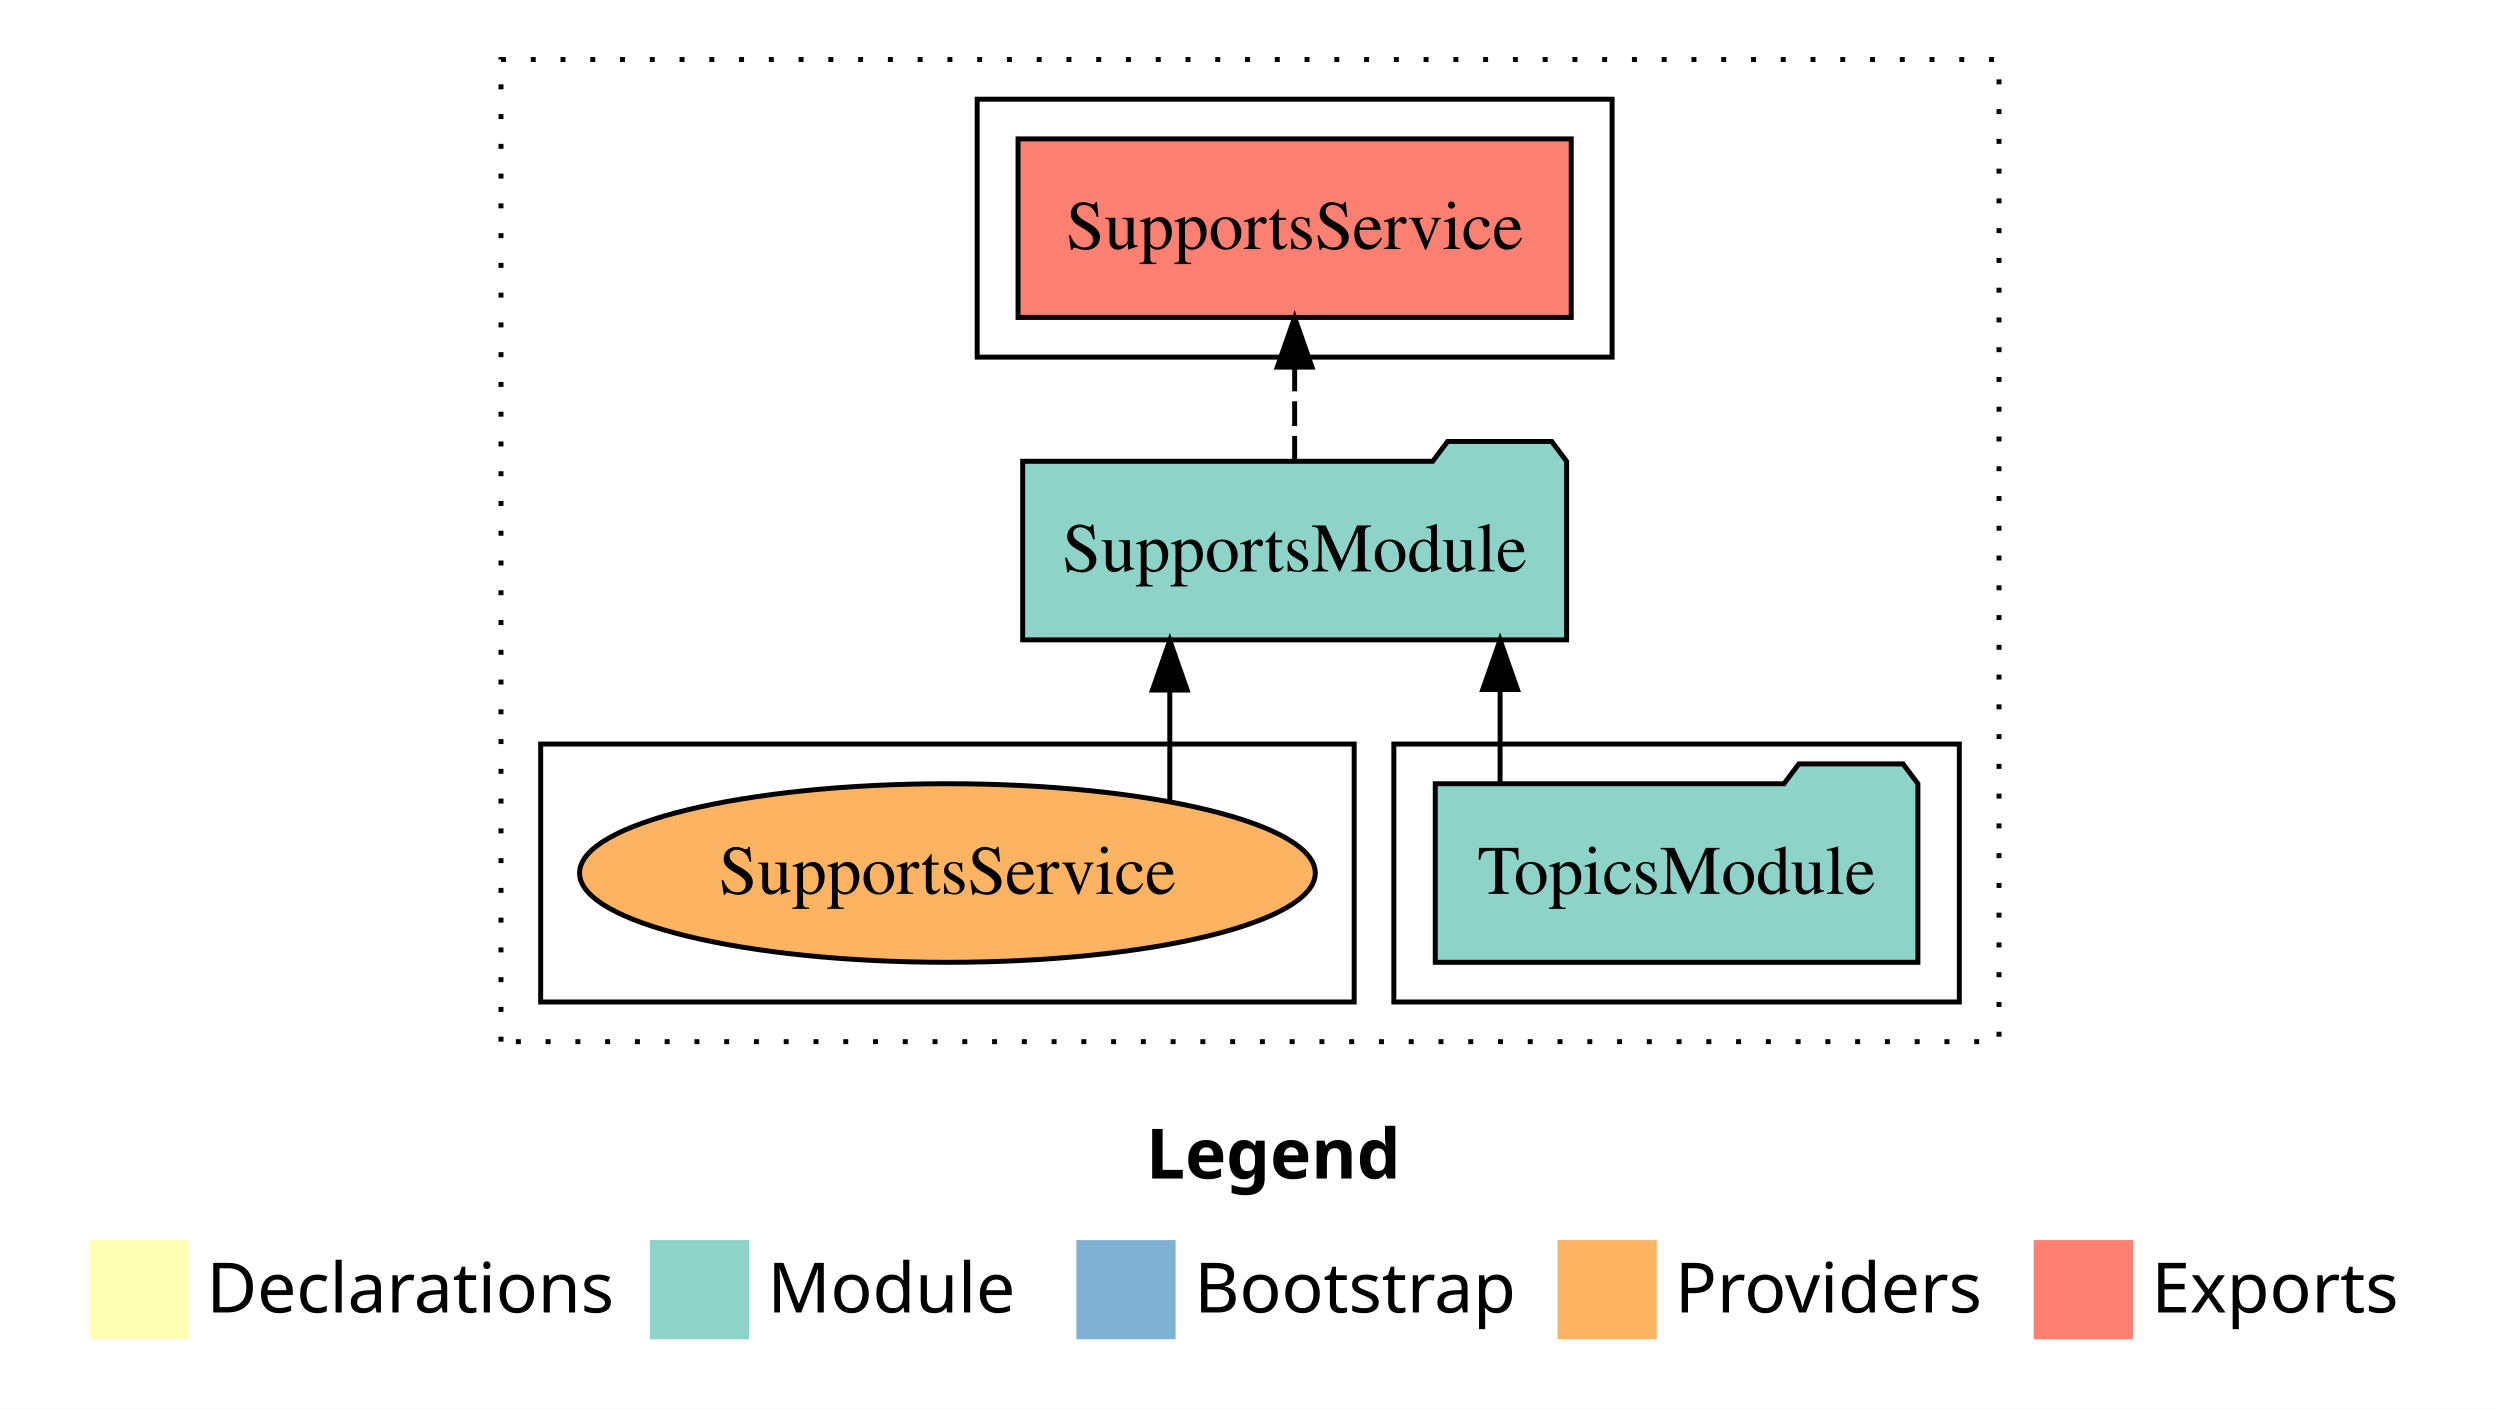
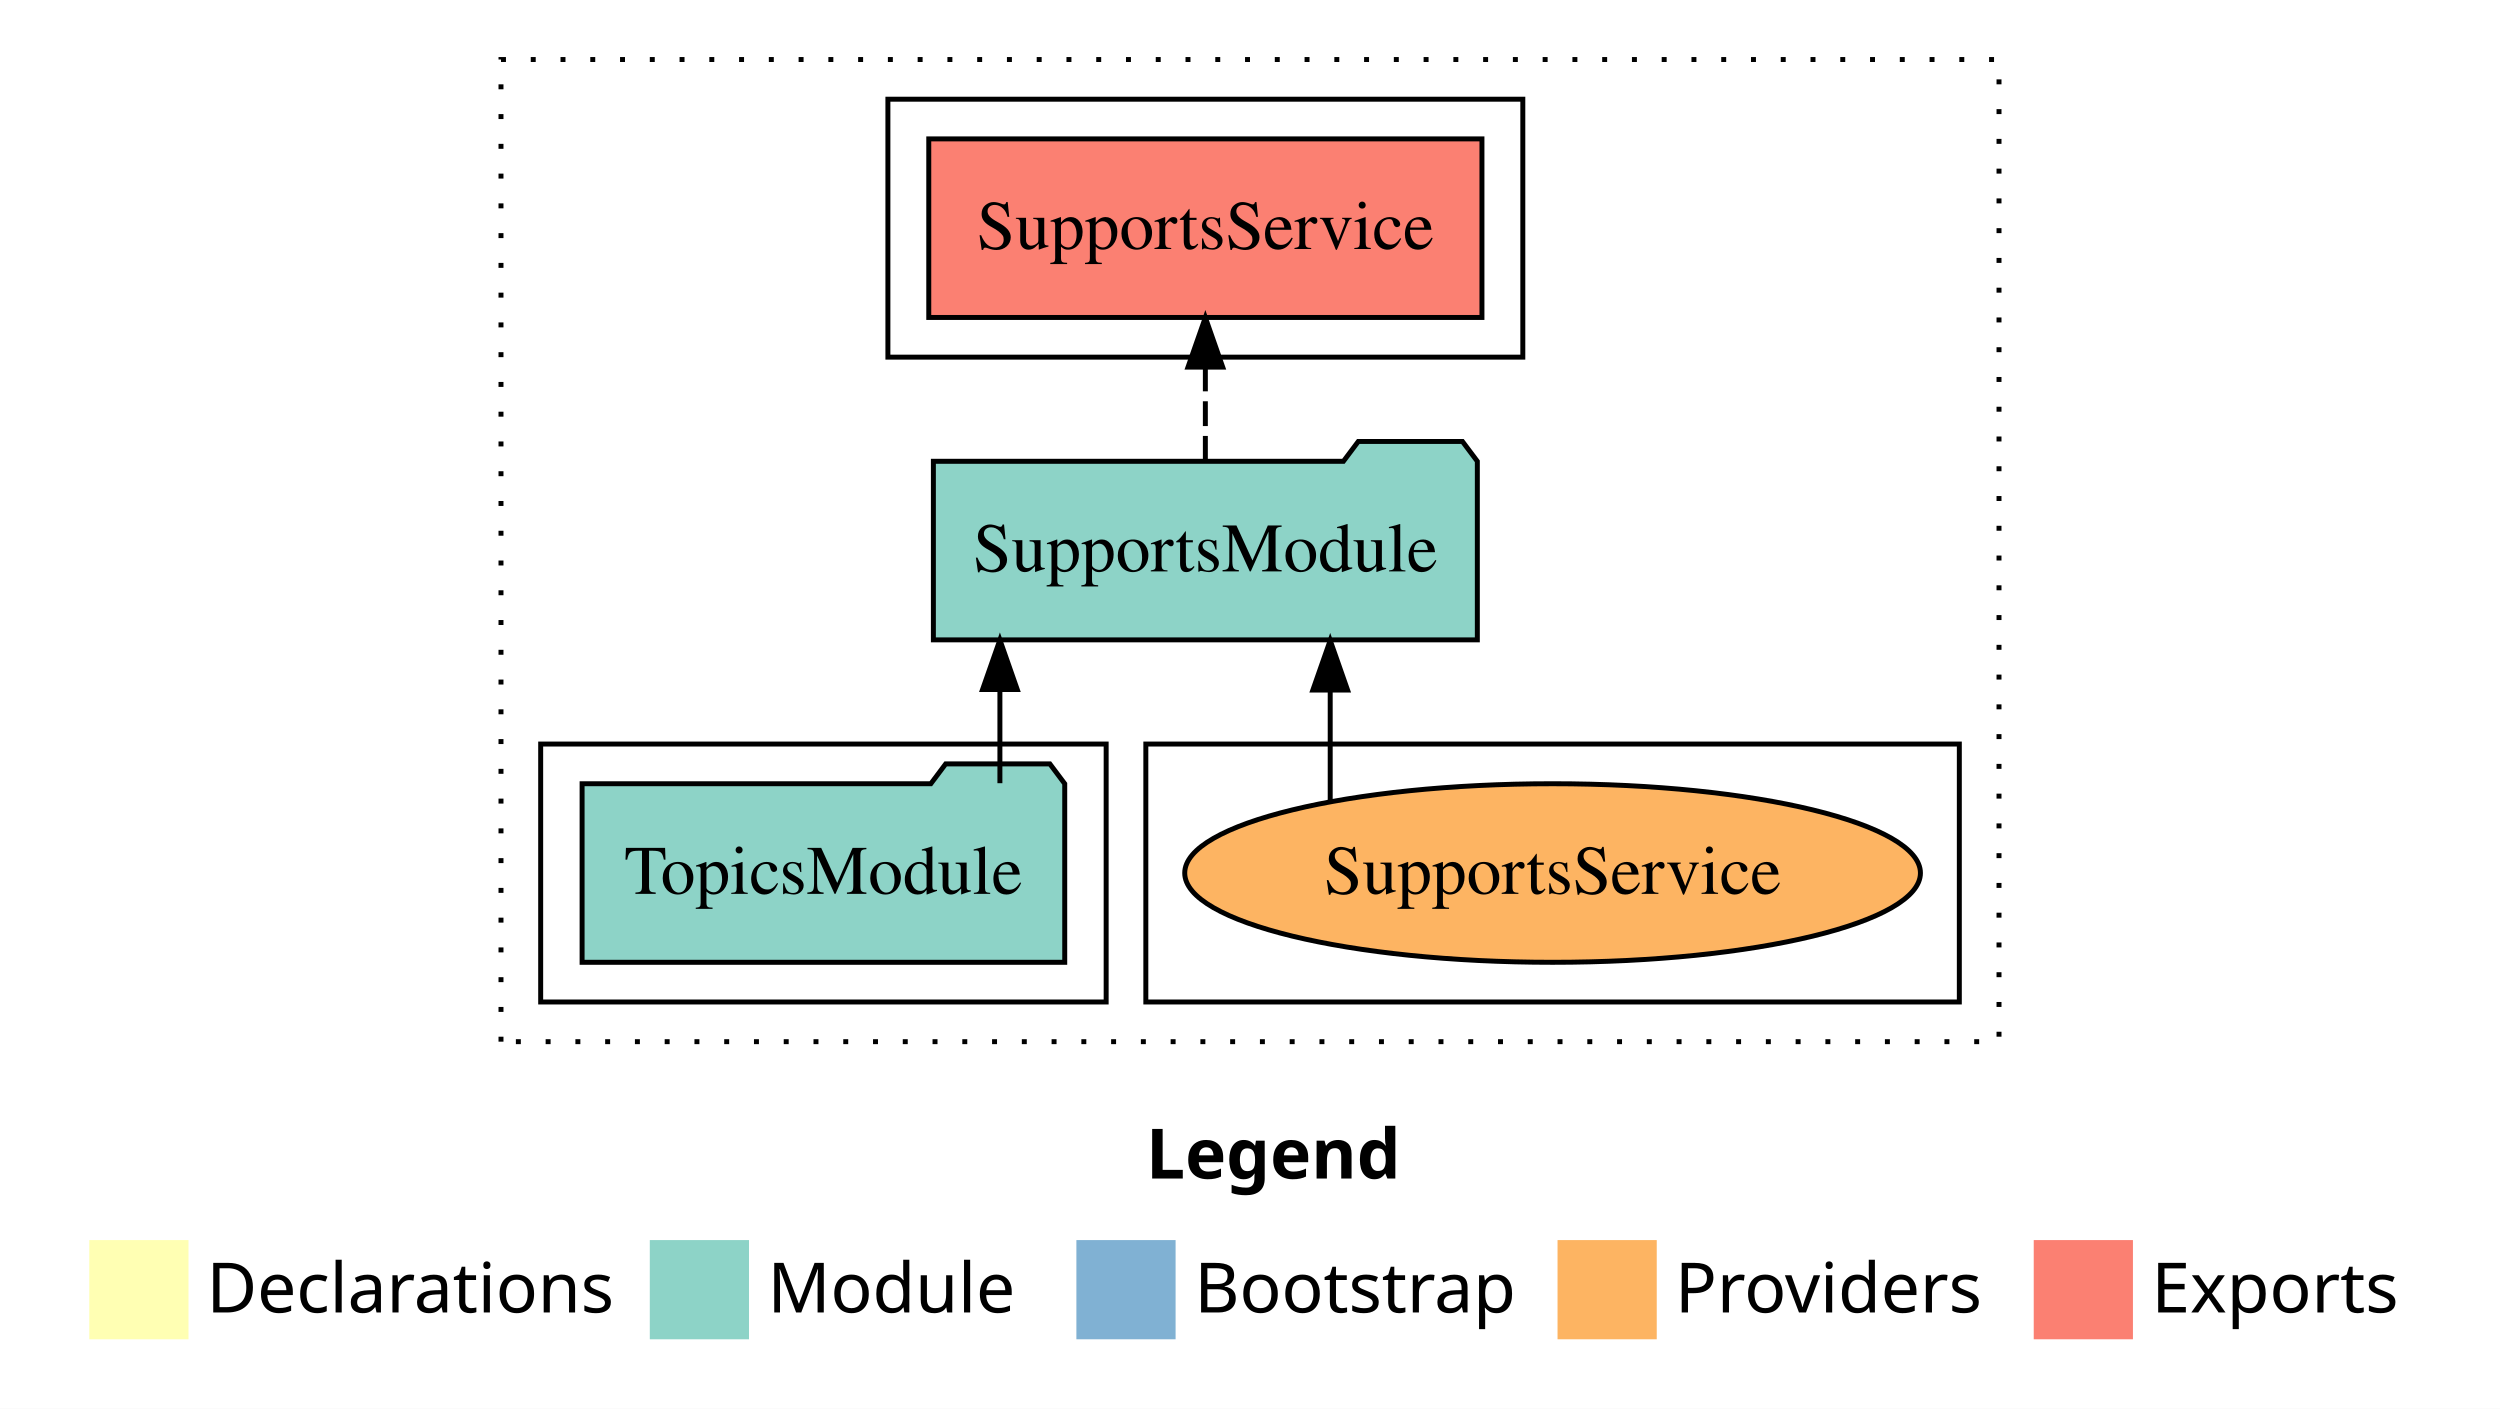
<svg xmlns="http://www.w3.org/2000/svg" width="504pt" height="284pt" viewBox="0.00 0.00 504.00 284.00">
  <g id="graph0" class="graph" transform="scale(1 1) rotate(0) translate(4 280)">
    <polygon fill="white" stroke="transparent" points="-4,4 -4,-280 500,-280 500,4 -4,4" />
    <text text-anchor="start" x="227.01" y="-42.4" font-family="sans-serif" font-weight="bold" font-size="14.00">Legend</text>
    <polygon fill="#ffffb3" stroke="transparent" points="14,-10 14,-30 34,-30 34,-10 14,-10" />
    <text text-anchor="start" x="37.63" y="-15.4" font-family="sans-serif" font-size="14.00">  Declarations</text>
    <polygon fill="#8dd3c7" stroke="transparent" points="127,-10 127,-30 147,-30 147,-10 127,-10" />
    <text text-anchor="start" x="150.73" y="-15.4" font-family="sans-serif" font-size="14.00">  Module</text>
    <polygon fill="#80b1d3" stroke="transparent" points="213,-10 213,-30 233,-30 233,-10 213,-10" />
    <text text-anchor="start" x="236.78" y="-15.4" font-family="sans-serif" font-size="14.00">  Bootstrap</text>
    <polygon fill="#fdb462" stroke="transparent" points="310,-10 310,-30 330,-30 330,-10 310,-10" />
    <text text-anchor="start" x="333.67" y="-15.4" font-family="sans-serif" font-size="14.00">  Providers</text>
    <polygon fill="#fb8072" stroke="transparent" points="406,-10 406,-30 426,-30 426,-10 406,-10" />
    <text text-anchor="start" x="429.73" y="-15.4" font-family="sans-serif" font-size="14.00">  Exports</text>
    <g id="clust1" class="cluster">
      <polygon fill="none" stroke="black" stroke-dasharray="1,5" points="97,-70 97,-268 399,-268 399,-70 97,-70" />
    </g>
-     <g id="clust3" class="cluster">
-       <polygon fill="none" stroke="black" points="277,-78 277,-130 391,-130 391,-78 277,-78" />
-     </g>
    <g id="clust6" class="cluster">
-       <polygon fill="none" stroke="black" points="105,-78 105,-130 269,-130 269,-78 105,-78" />
+       <polygon fill="none" stroke="black" points="227,-78 227,-130 391,-130 391,-78 227,-78" />
    </g>
    <g id="clust4" class="cluster">
-       <polygon fill="none" stroke="black" points="193,-208 193,-260 321,-260 321,-208 193,-208" />
+       <polygon fill="none" stroke="black" points="175,-208 175,-260 303,-260 303,-208 175,-208" />
+     </g>
+     <g id="clust3" class="cluster">
+       <polygon fill="none" stroke="black" points="105,-78 105,-130 219,-130 219,-78 105,-78" />
    </g>
    <g id="node1" class="node">
-       <polygon fill="#8dd3c7" stroke="black" points="382.65,-122 379.65,-126 358.65,-126 355.65,-122 285.35,-122 285.35,-86 382.65,-86 382.65,-122" />
-       <text text-anchor="middle" x="334" y="-99.8" font-family="Times,serif" font-size="14.00">TopicsModule</text>
+       <polygon fill="#8dd3c7" stroke="black" points="210.65,-122 207.65,-126 186.65,-126 183.65,-122 113.35,-122 113.35,-86 210.65,-86 210.65,-122" />
+       <text text-anchor="middle" x="162" y="-99.8" font-family="Times,serif" font-size="14.00">TopicsModule</text>
    </g>
    <g id="node2" class="node">
-       <polygon fill="#8dd3c7" stroke="black" points="311.83,-187 308.83,-191 287.83,-191 284.83,-187 202.17,-187 202.17,-151 311.83,-151 311.83,-187" />
-       <text text-anchor="middle" x="257" y="-164.8" font-family="Times,serif" font-size="14.00">SupportsModule</text>
+       <polygon fill="#8dd3c7" stroke="black" points="293.83,-187 290.83,-191 269.83,-191 266.83,-187 184.17,-187 184.17,-151 293.83,-151 293.83,-187" />
+       <text text-anchor="middle" x="239" y="-164.8" font-family="Times,serif" font-size="14.00">SupportsModule</text>
    </g>
    <g id="edge1" class="edge">
-       <path fill="none" stroke="black" d="M298.42,-122.11C298.42,-122.11 298.42,-140.99 298.42,-140.99" />
-       <polygon fill="black" stroke="black" points="294.92,-140.99 298.42,-150.99 301.92,-140.99 294.92,-140.99" />
+       <path fill="none" stroke="black" d="M197.58,-122.11C197.58,-122.11 197.58,-140.99 197.58,-140.99" />
+       <polygon fill="black" stroke="black" points="194.08,-140.99 197.58,-150.99 201.08,-140.99 194.08,-140.99" />
    </g>
    <g id="node3" class="node">
-       <polygon fill="#fb8072" stroke="black" points="312.76,-252 201.24,-252 201.24,-216 312.76,-216 312.76,-252" />
-       <text text-anchor="middle" x="257" y="-229.8" font-family="Times,serif" font-size="14.00">SupportsService </text>
+       <polygon fill="#fb8072" stroke="black" points="294.76,-252 183.24,-252 183.24,-216 294.76,-216 294.76,-252" />
+       <text text-anchor="middle" x="239" y="-229.8" font-family="Times,serif" font-size="14.00">SupportsService </text>
    </g>
    <g id="edge2" class="edge">
-       <path fill="none" stroke="black" stroke-dasharray="5,2" d="M257,-187.11C257,-187.11 257,-205.99 257,-205.99" />
-       <polygon fill="black" stroke="black" points="253.5,-205.99 257,-215.99 260.5,-205.99 253.5,-205.99" />
+       <path fill="none" stroke="black" stroke-dasharray="5,2" d="M239,-187.11C239,-187.11 239,-205.99 239,-205.99" />
+       <polygon fill="black" stroke="black" points="235.5,-205.99 239,-215.99 242.5,-205.99 235.5,-205.99" />
    </g>
    <g id="node4" class="node">
-       <ellipse fill="#fdb462" stroke="black" cx="187" cy="-104" rx="74.16" ry="18" />
-       <text text-anchor="middle" x="187" y="-99.8" font-family="Times,serif" font-size="14.00">SupportsService</text>
+       <ellipse fill="#fdb462" stroke="black" cx="309" cy="-104" rx="74.16" ry="18" />
+       <text text-anchor="middle" x="309" y="-99.8" font-family="Times,serif" font-size="14.00">SupportsService</text>
    </g>
    <g id="edge3" class="edge">
-       <path fill="none" stroke="black" d="M231.83,-118.43C231.83,-118.43 231.83,-140.89 231.83,-140.89" />
-       <polygon fill="black" stroke="black" points="228.33,-140.89 231.83,-150.89 235.33,-140.89 228.33,-140.89" />
+       <path fill="none" stroke="black" d="M264.17,-118.43C264.17,-118.43 264.17,-140.89 264.17,-140.89" />
+       <polygon fill="black" stroke="black" points="260.67,-140.89 264.17,-150.89 267.67,-140.89 260.67,-140.89" />
    </g>
  </g>
</svg>
